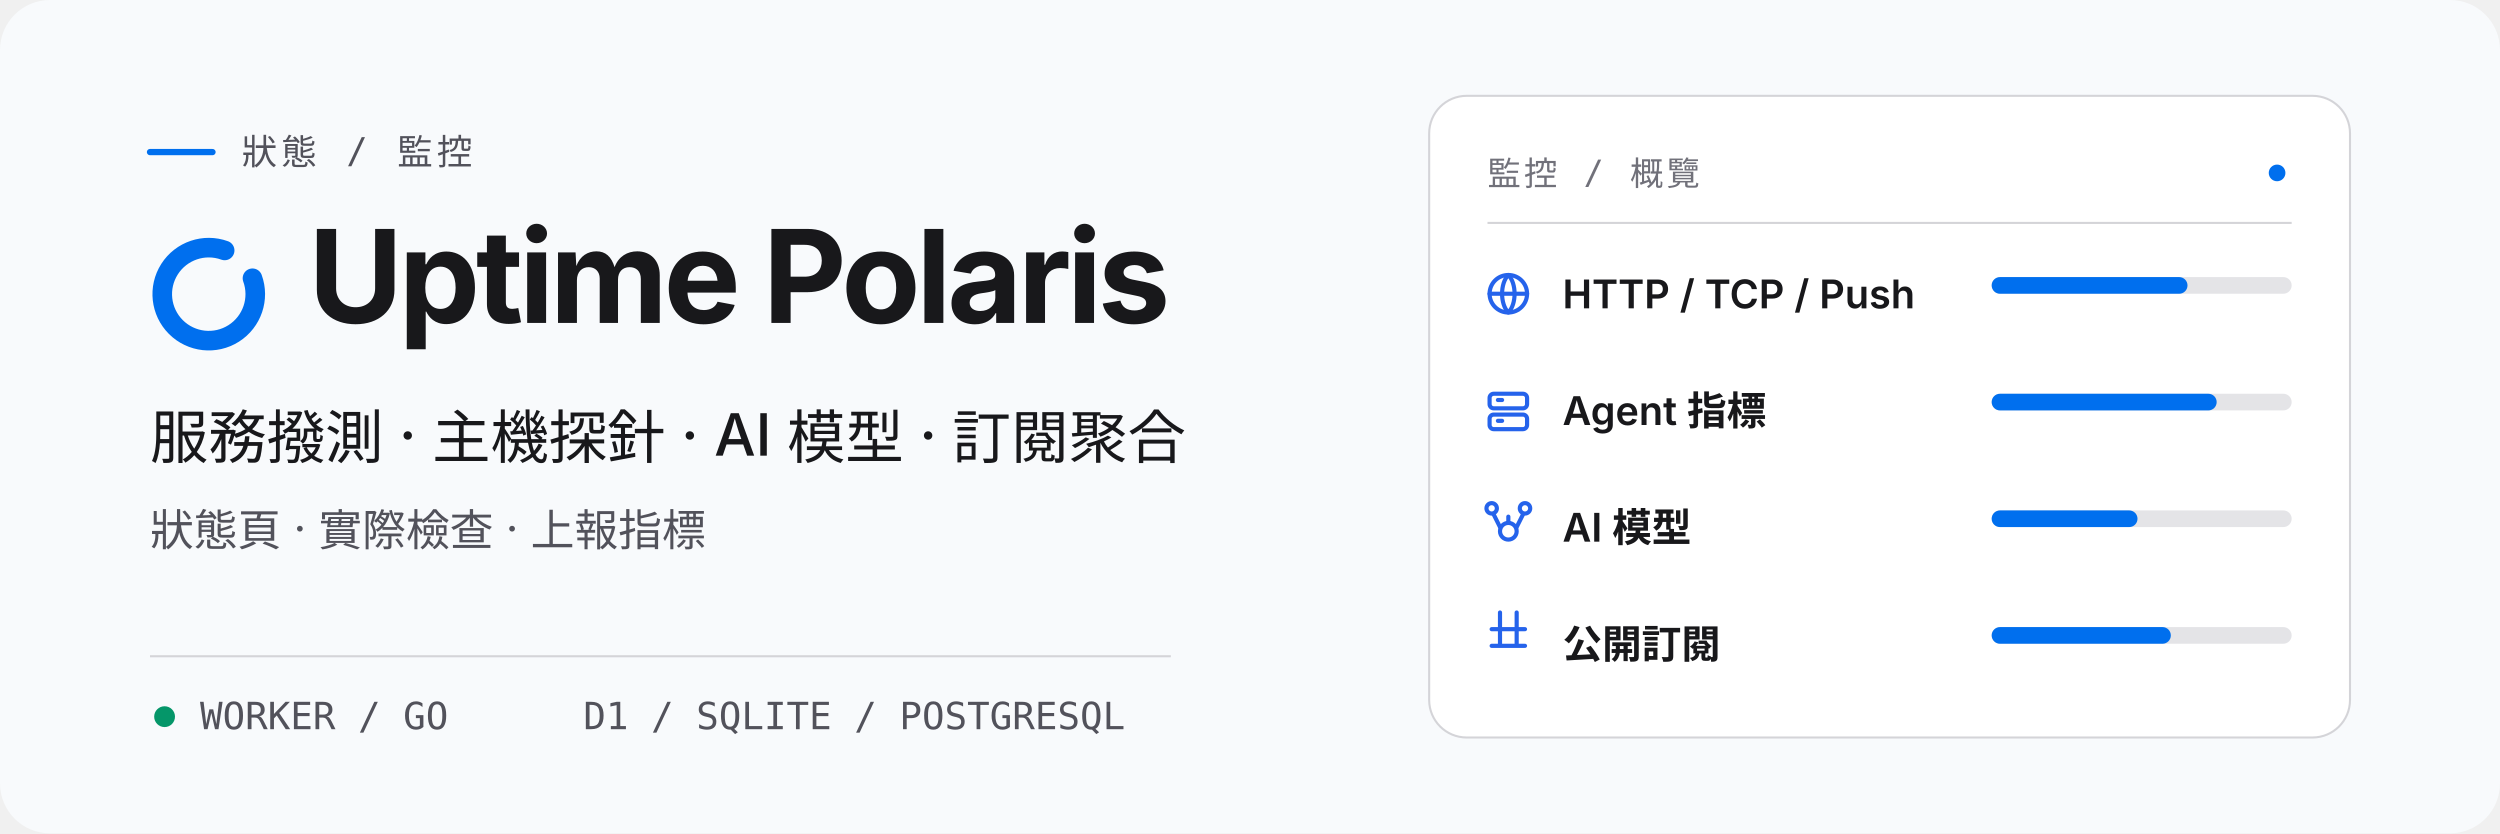
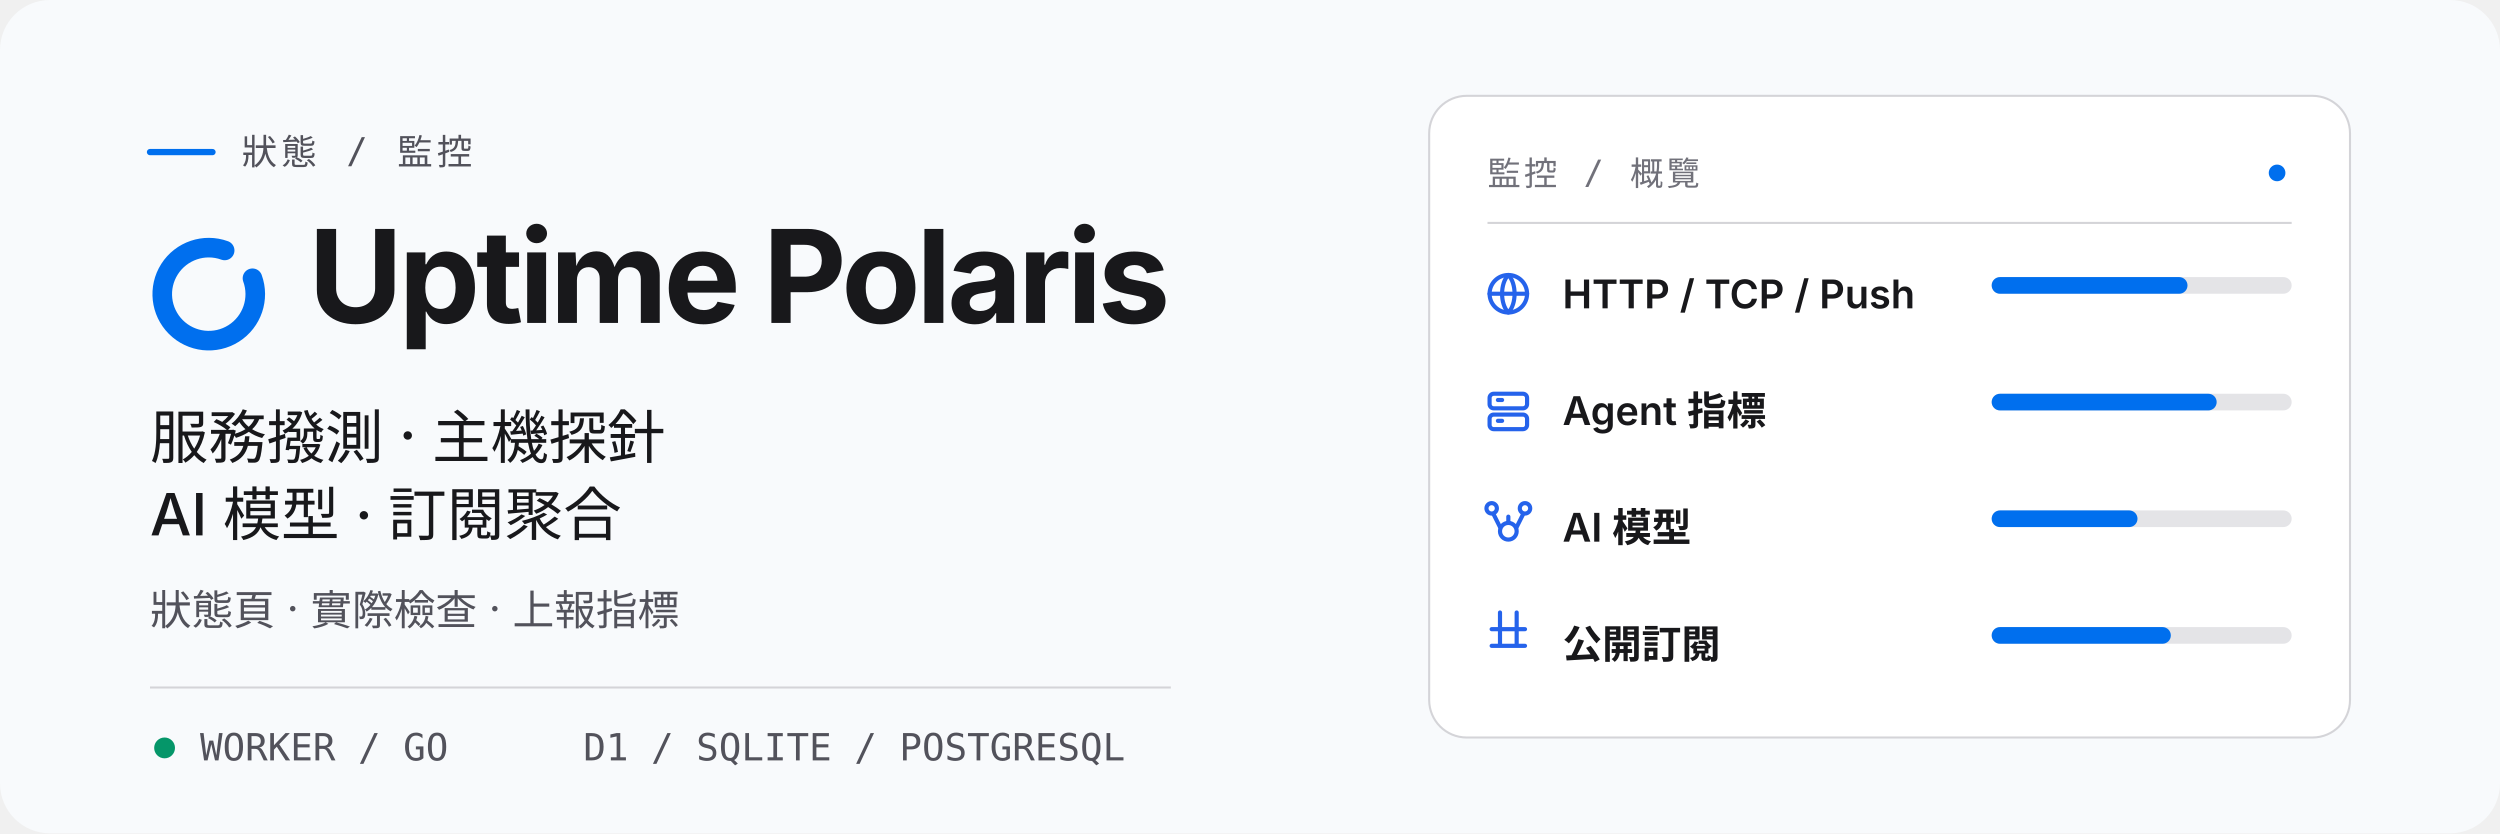
<svg xmlns="http://www.w3.org/2000/svg" width="1200" height="400" viewBox="0 0 1200 400" role="img" aria-labelledby="title desc">
  <rect width="1200" height="400" rx="24" fill="#f8fafc" />
  <path d="M72 73h30" stroke="#006fee" stroke-width="3" stroke-linecap="round" />
  <text x="116" y="79" fill="#52525b" font-family="ui-monospace, SFMono-Regular, Menlo, Consolas, monospace" font-size="17" letter-spacing="2">狀態 / 監控</text>
  <g transform="translate(72 113) scale(2.35) translate(-4 -4)">
    <path d="M24.93 12.75A9.5 9.5 0 1 1 19.25 7.07" fill="none" stroke="#006fee" stroke-width="4" stroke-linecap="round" />
  </g>
  <text x="148" y="155" fill="#18181b" font-family="-apple-system, BlinkMacSystemFont, Segoe UI, sans-serif" font-size="62" font-weight="700" letter-spacing="-2">Uptime Polaris</text>
-   <text x="72" y="220" fill="#18181b" font-family="-apple-system, BlinkMacSystemFont, Segoe UI, sans-serif" font-size="28" font-weight="500">服務撥測 · 主機探針 · AI 模型 · 訂閱聚合</text>
-   <text x="72" y="262" fill="#52525b" font-family="-apple-system, BlinkMacSystemFont, Segoe UI, sans-serif" font-size="21">狀態頁 · 實際檢查 · 上報指標</text>
-   <path d="M72 315h490" stroke="#d4d4d8" stroke-width="1" />
-   <circle cx="79" cy="344" r="5" fill="#059669" />
-   <text x="96" y="350" fill="#52525b" font-family="ui-monospace, SFMono-Regular, Menlo, Consolas, monospace" font-size="18">WORKER / GO</text>
-   <text x="280" y="350" fill="#52525b" font-family="ui-monospace, SFMono-Regular, Menlo, Consolas, monospace" font-size="18">D1 / SQLITE / POSTGRESQL</text>
+   <text x="72" y="220" fill="#18181b" font-family="-apple-system, BlinkMacSystemFont, Segoe UI, sans-serif" font-size="28" font-weight="500">服務撥測 · 主機探針</text>
+   <text x="72" y="257" fill="#18181b" font-family="-apple-system, BlinkMacSystemFont, Segoe UI, sans-serif" font-size="28" font-weight="500">AI 模型 · 訂閱聚合</text>
+   <text x="72" y="300" fill="#52525b" font-family="-apple-system, BlinkMacSystemFont, Segoe UI, sans-serif" font-size="20">狀態頁 · 實際檢查 · 上報指標</text>
+   <path d="M72 330h490" stroke="#d4d4d8" stroke-width="1" />
+   <circle cx="79" cy="359" r="5" fill="#059669" />
+   <text x="96" y="365" fill="#52525b" font-family="ui-monospace, SFMono-Regular, Menlo, Consolas, monospace" font-size="18">WORKER / GO</text>
+   <text x="280" y="365" fill="#52525b" font-family="ui-monospace, SFMono-Regular, Menlo, Consolas, monospace" font-size="18">D1 / SQLITE / POSTGRESQL</text>
  <g transform="translate(686 46)">
    <rect width="442" height="308" rx="18" fill="#ffffff" stroke="#d4d4d8" />
    <text x="28" y="43" fill="#71717a" font-family="ui-monospace, SFMono-Regular, Menlo, Consolas, monospace" font-size="16" letter-spacing="1.5">監控 / 概覽</text>
    <circle cx="407" cy="37" r="4" fill="#006fee" />
    <path d="M28 61h386" stroke="#d4d4d8" />
    <g font-family="-apple-system, BlinkMacSystemFont, Segoe UI, sans-serif" font-size="19" font-weight="600" fill="#18181b">
      <text x="64" y="102">HTTP / TCP / Push</text>
      <text x="64" y="158">Agent 指標</text>
      <text x="64" y="214">AI 模型</text>
      <text x="64" y="270">公開訂閱</text>
    </g>
    <g fill="none" stroke="#2563eb" stroke-width="2" stroke-linecap="round" stroke-linejoin="round">
      <circle cx="38" cy="95" r="9" />
      <path d="M29 95h18M38 86c-4 4-4 14 0 18M38 86c4 4 4 14 0 18" />
      <rect x="29" y="143" width="18" height="7" rx="2" />
      <rect x="29" y="153" width="18" height="7" rx="2" />
      <path d="M33 146h2M33 156h2" />
      <circle cx="38" cy="209" r="4" />
      <circle cx="30" cy="198" r="2.5" />
      <circle cx="46" cy="198" r="2.5" />
      <path d="M38 205v-3M34 207l-3-6M42 207l3-6" />
      <path d="M30 256h16M30 264h16M34 248v16M42 248v16" />
    </g>
    <g fill="#e4e4e7">
      <rect x="270" y="87" width="144" height="8" rx="4" />
      <rect x="270" y="143" width="144" height="8" rx="4" />
      <rect x="270" y="199" width="144" height="8" rx="4" />
      <rect x="270" y="255" width="144" height="8" rx="4" />
    </g>
    <g fill="#006fee">
      <rect x="270" y="87" width="94" height="8" rx="4" />
      <rect x="270" y="143" width="108" height="8" rx="4" />
      <rect x="270" y="199" width="70" height="8" rx="4" />
      <rect x="270" y="255" width="86" height="8" rx="4" />
    </g>
  </g>
</svg>
